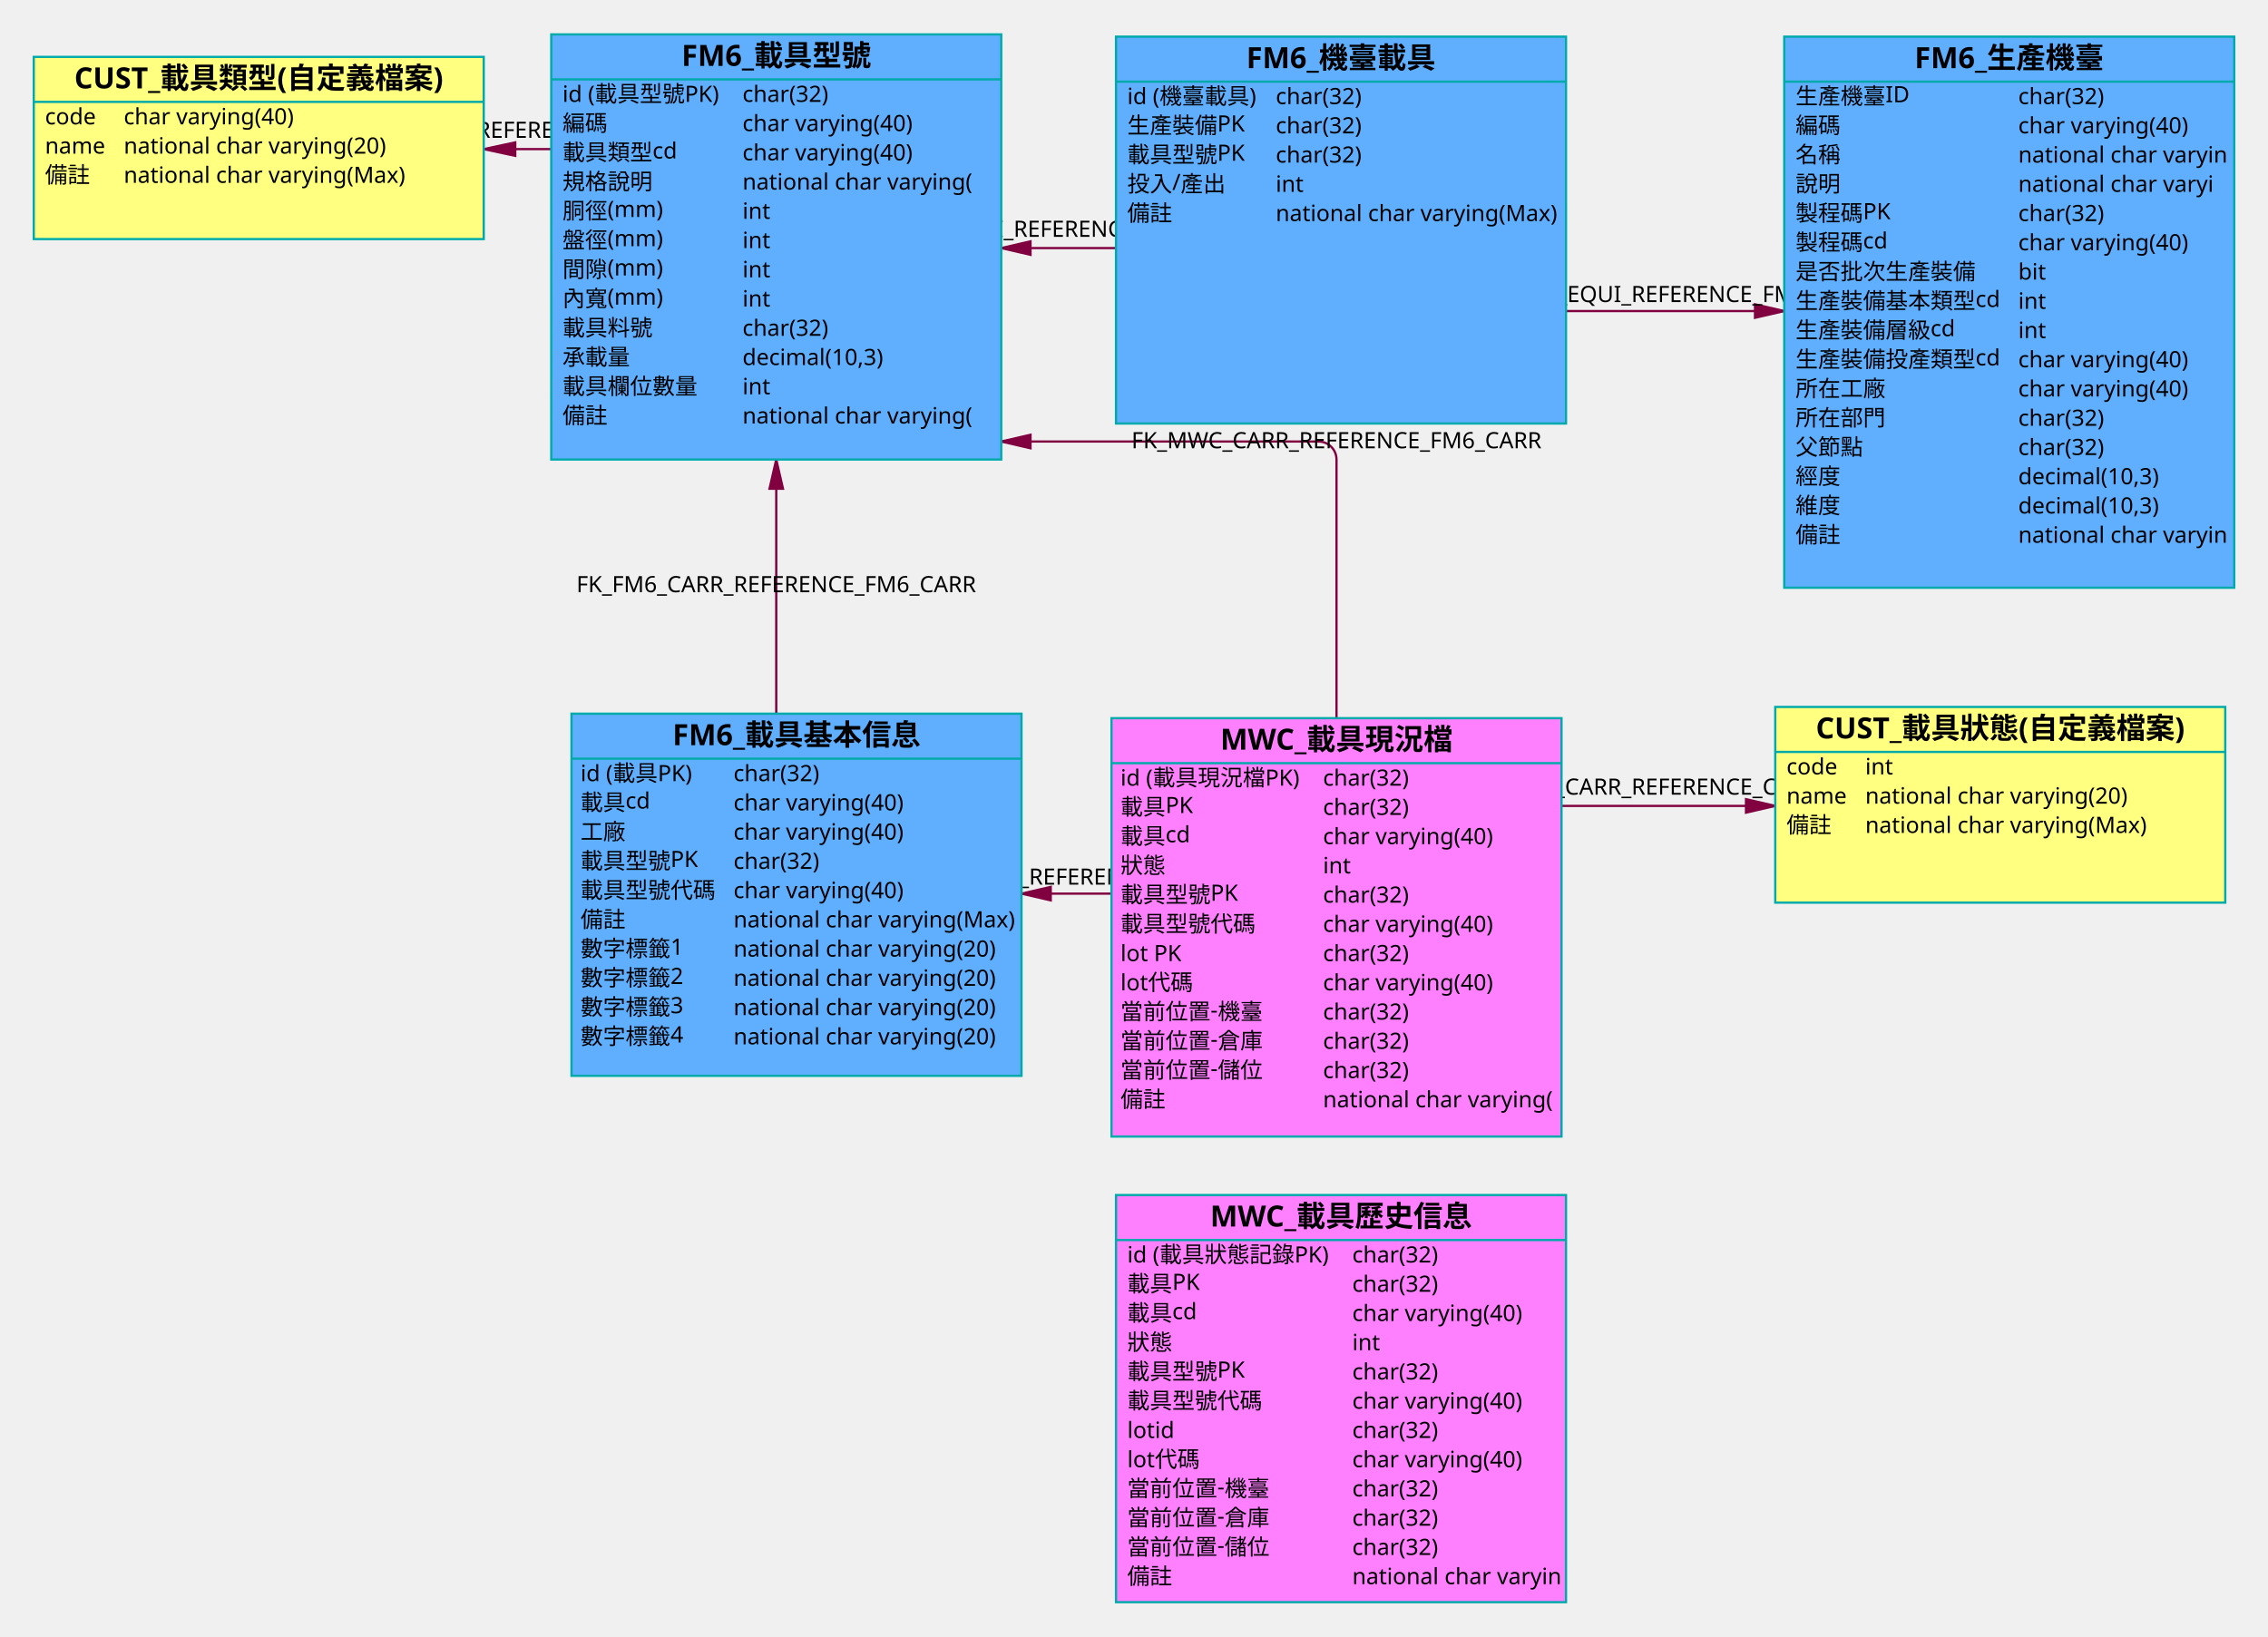
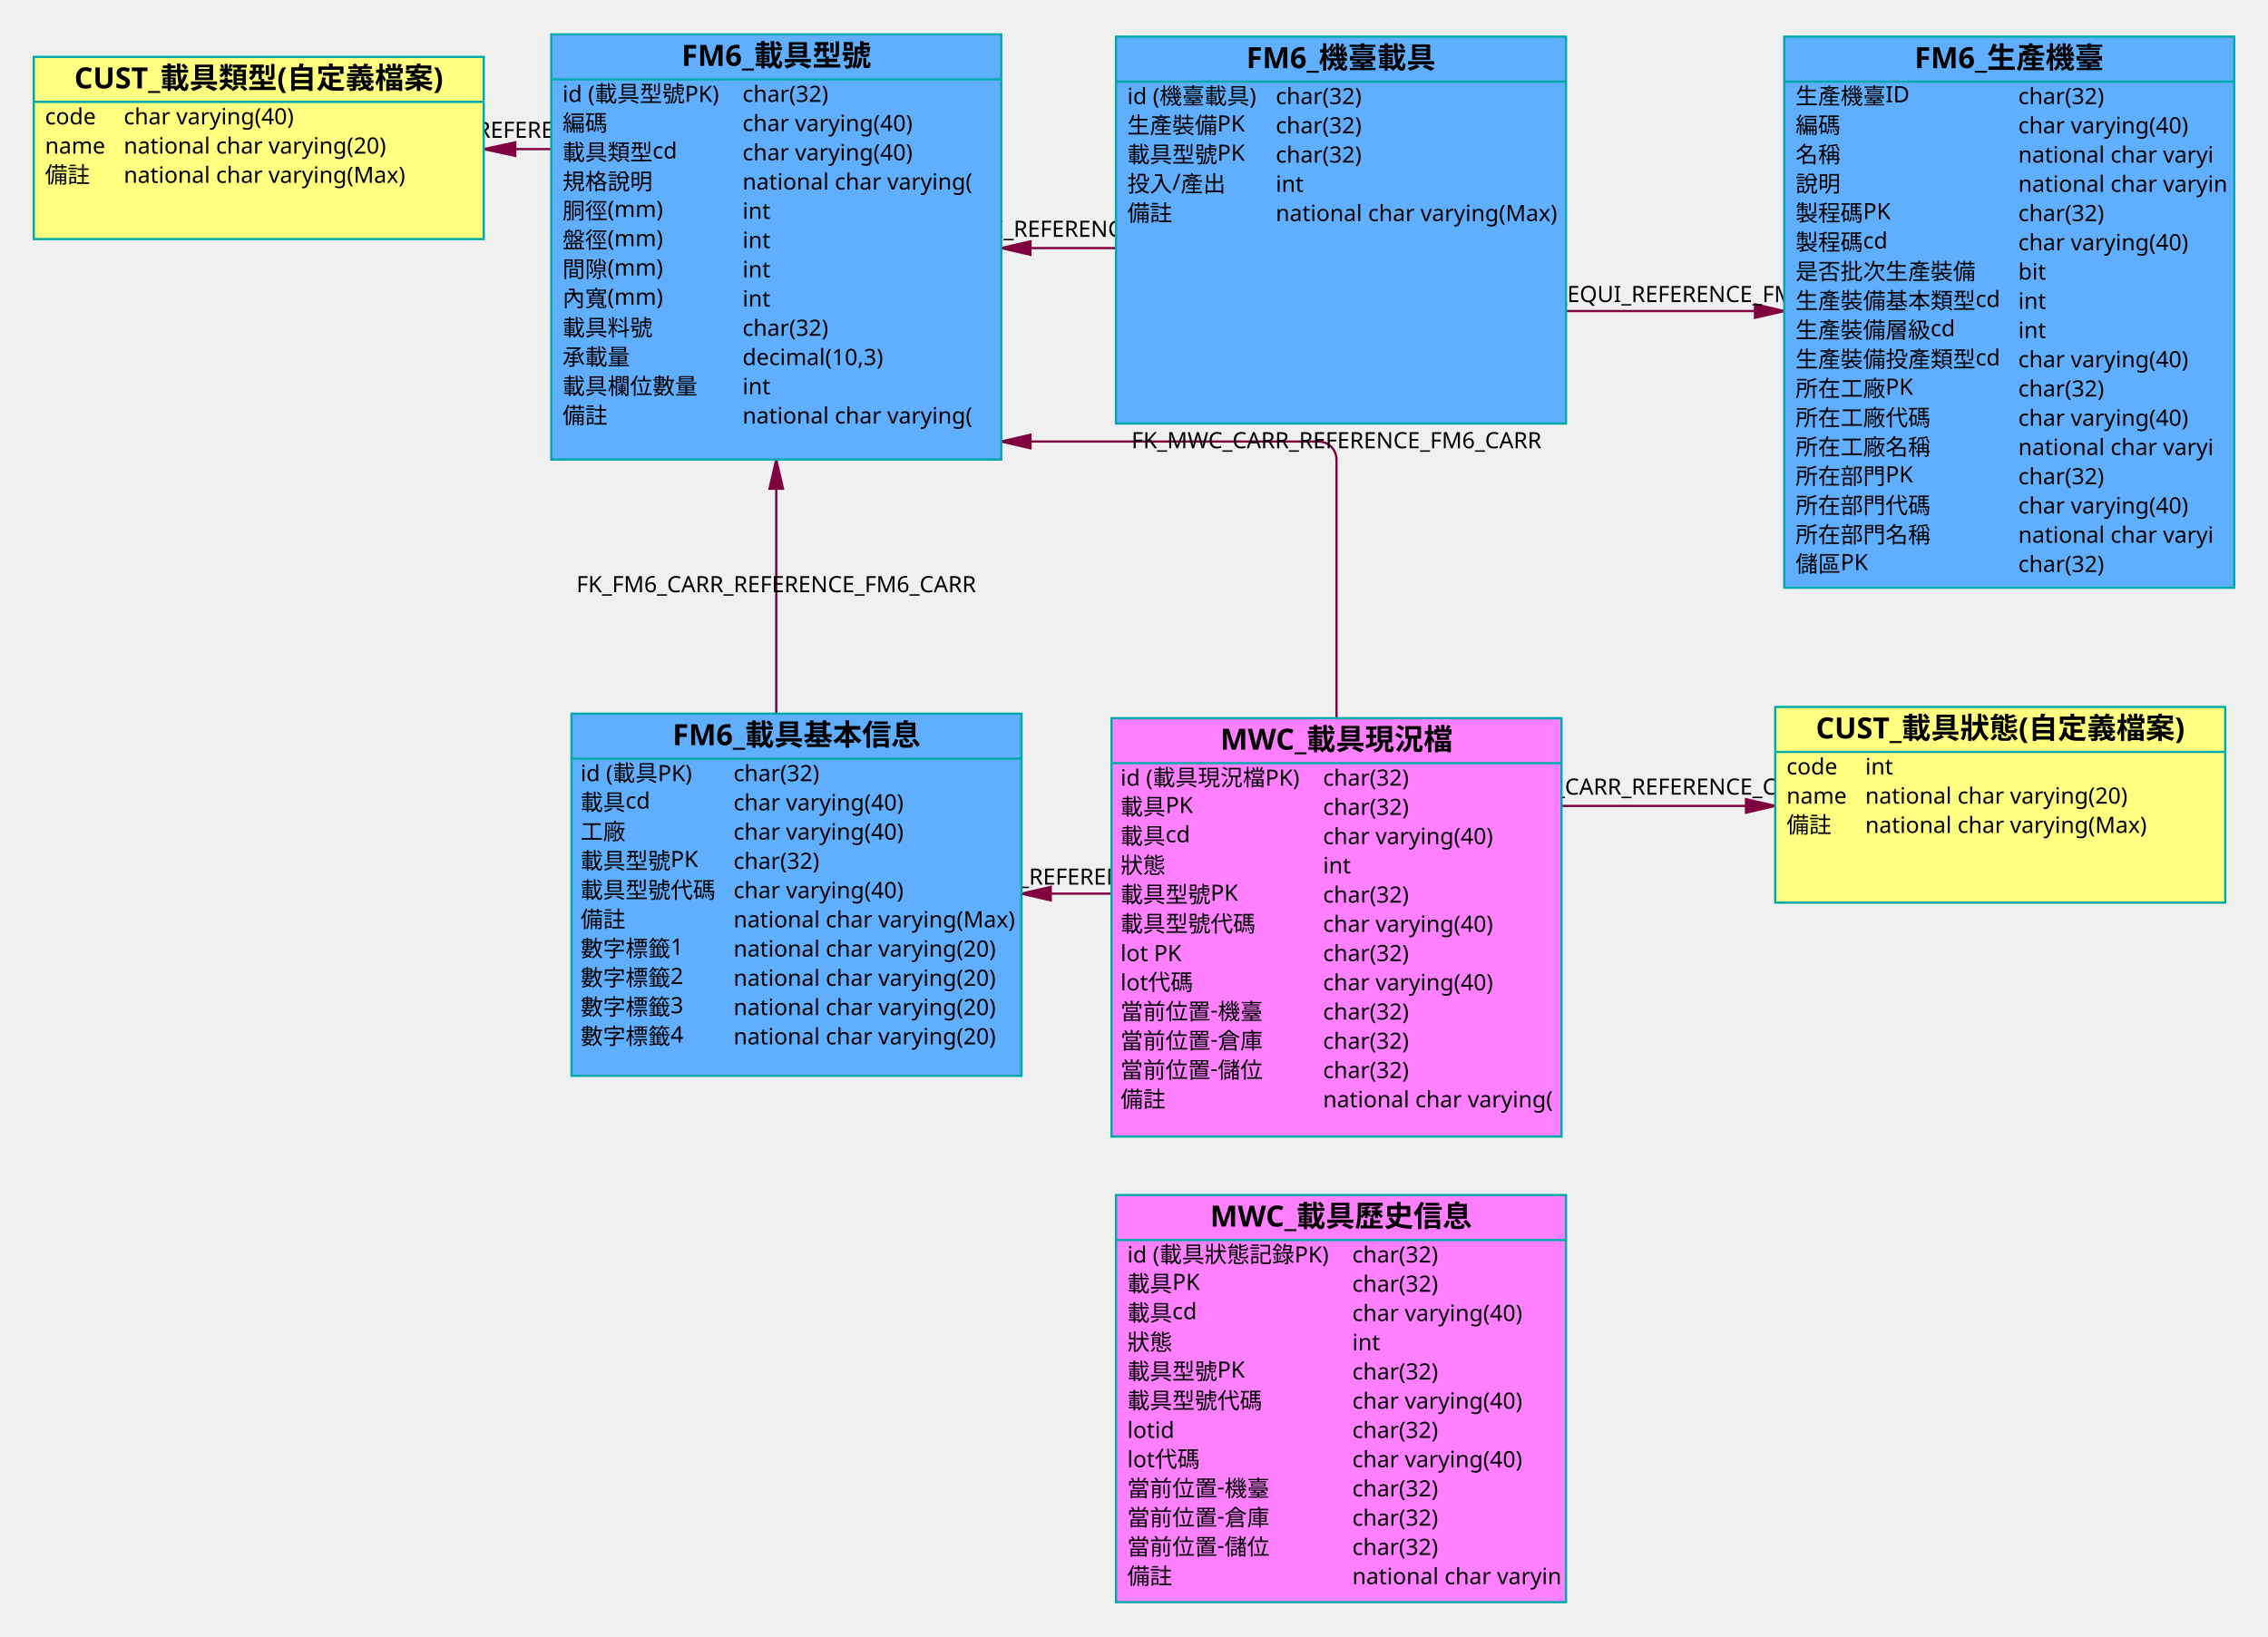
<svg xmlns="http://www.w3.org/2000/svg" xmlns:xlink="http://www.w3.org/1999/xlink" width="266mm" height="192mm" version="1.1" viewBox="0 0 1008 727">
  <a target="_parent" xlink:href="Fact63.htm#53">
    <polyline fill="none" points="245,66 215,66" stroke="#800040" stroke-width="1" />
    <polygon fill="#800040" points="215,66 229,63 229,69" stroke="#800040" stroke-width="1" stroke-linejoin="miter" />
    <text x="230" y="61" fill="#000000" font-size="10" font-family="'Arial Unicode MS','新宋體'" text-anchor="middle">FK_FM6_CARR_REFERENCE_CUST_CAR</text>
  </a>
  <a target="_parent" xlink:href="Fact66.htm#71">
    <polyline fill="none" points="494,397 454,397" stroke="#800040" stroke-width="1" />
    <polygon fill="#800040" points="454,397 467,394 467,400" stroke="#800040" stroke-width="1" stroke-linejoin="miter" />
    <text x="474" y="393" fill="#000000" font-size="10" font-family="'Arial Unicode MS','新宋體'" text-anchor="middle">FK_MWC_CARR_REFERENCE_FM6_CARR</text>
  </a>
  <a target="_parent" xlink:href="Fact78.htm#142">
    <polyline fill="none" points="694,358 789,358" stroke="#800040" stroke-width="1" />
    <polygon fill="#800040" points="789,358 776,361 776,355" stroke="#800040" stroke-width="1" stroke-linejoin="miter" />
    <text x="741" y="353" fill="#000000" font-size="10" font-family="'Arial Unicode MS','新宋體'" text-anchor="middle">FK_MWC_CARR_REFERENCE_CUST_CAR</text>
  </a>
  <a target="_parent" xlink:href="Fact69.htm#89">
    <polyline fill="none" points="496,110 445,110" stroke="#800040" stroke-width="1" />
    <polygon fill="#800040" points="445,110 458,107 458,113" stroke="#800040" stroke-width="1" stroke-linejoin="miter" />
    <text x="470" y="105" fill="#000000" font-size="10" font-family="'Arial Unicode MS','新宋體'" text-anchor="middle">FK_FM6_EQUI_REFERENCE_FM6_CARR</text>
  </a>
  <a target="_parent" xlink:href="Fact70.htm#95">
    <polyline fill="none" points="696,138 793,138" stroke="#800040" stroke-width="1" />
    <polygon fill="#800040" points="793,138 780,141 780,135" stroke="#800040" stroke-width="1" stroke-linejoin="miter" />
    <text x="744" y="134" fill="#000000" font-size="10" font-family="'Arial Unicode MS','新宋體'" text-anchor="middle">FK_FM6_EQUI_REFERENCE_FM6_EQUI</text>
  </a>
  <a target="_parent" xlink:href="Fact65.htm#65">
    <polyline fill="none" points="345,317 345,204" stroke="#800040" stroke-width="1" />
    <polygon fill="#800040" points="345,204 348,217 342,217" stroke="#800040" stroke-width="1" stroke-linejoin="miter" />
    <text x="345" y="263" fill="#000000" font-size="10" font-family="'Arial Unicode MS','新宋體'" text-anchor="middle">FK_FM6_CARR_REFERENCE_FM6_CARR</text>
  </a>
  <a target="_parent" xlink:href="Fact77.htm#136">
    <path d="M594,319 L594,204 A8,8 0 0,0 586,196 L445,196" fill="none" stroke="#800040" stroke-width="1" />
    <polygon fill="#800040" points="445,196 458,193 458,199" stroke="#800040" stroke-width="1" stroke-linejoin="miter" />
    <text x="594" y="199" fill="#000000" font-size="10" font-family="'Arial Unicode MS','新宋體'" text-anchor="middle">FK_MWC_CARR_REFERENCE_FM6_CARR</text>
  </a>
  <a target="_parent" xlink:href="Fact28.htm#398">
    <rect x="15" y="25" fill="#ffffff" width="0" height="0" stroke="none" stroke-width="0" />
    <rect x="15" y="25" fill="#ffff80" width="200" height="81" stroke="#00aaaa" stroke-width="1" />
    <text x="115" y="39" fill="#000000" font-size="13" font-family="'Arial Unicode MS','微軟雅黑'" font-weight="bold" text-anchor="middle">CUST_載具類型(自定義檔案)</text>
    <line x1="15" x2="215" y1="45" y2="45" stroke="#00aaaa" stroke-width="1" />
    <text x="20" y="55" fill="#000000" font-size="10" font-family="'Arial Unicode MS','微軟雅黑'" text-anchor="start">code</text>
    <text x="20" y="68" fill="#000000" font-size="10" font-family="'Arial Unicode MS','微軟雅黑'" text-anchor="start">name</text>
    <text x="20" y="81" fill="#000000" font-size="10" font-family="'Arial Unicode MS','微軟雅黑'" text-anchor="start">備註</text>
    <text x="55" y="55" fill="#000000" font-size="10" font-family="'Arial Unicode MS','微軟雅黑'" text-anchor="start">char varying(40)</text>
    <text x="55" y="68" fill="#000000" font-size="10" font-family="'Arial Unicode MS','微軟雅黑'" text-anchor="start">national char varying(20)</text>
    <text x="55" y="81" fill="#000000" font-size="10" font-family="'Arial Unicode MS','微軟雅黑'" text-anchor="start">national char varying(Max)</text>
  </a>
-   <a target="_parent" xlink:href="Fact42.htm#1297">
+   <a target="_parent" xlink:href="Fact42.htm#1369">
    <rect x="245" y="15" fill="#ffffff" width="0" height="0" stroke="none" stroke-width="0" />
    <rect x="245" y="15" fill="#60afff" width="200" height="189" stroke="#00aaaa" stroke-width="1" />
    <text x="345" y="29" fill="#000000" font-size="13" font-family="'Arial Unicode MS','微軟雅黑'" font-weight="bold" text-anchor="middle">FM6_載具型號</text>
    <line x1="245" x2="445" y1="35" y2="35" stroke="#00aaaa" stroke-width="1" />
    <text x="250" y="45" fill="#000000" font-size="10" font-family="'Arial Unicode MS','微軟雅黑'" text-anchor="start">id (載具型號PK)</text>
    <text x="250" y="58" fill="#000000" font-size="10" font-family="'Arial Unicode MS','微軟雅黑'" text-anchor="start">編碼</text>
    <text x="250" y="71" fill="#000000" font-size="10" font-family="'Arial Unicode MS','微軟雅黑'" text-anchor="start">載具類型cd</text>
    <text x="250" y="84" fill="#000000" font-size="10" font-family="'Arial Unicode MS','微軟雅黑'" text-anchor="start">規格說明</text>
    <text x="250" y="97" fill="#000000" font-size="10" font-family="'Arial Unicode MS','微軟雅黑'" text-anchor="start">胴徑(mm)</text>
    <text x="250" y="110" fill="#000000" font-size="10" font-family="'Arial Unicode MS','微軟雅黑'" text-anchor="start">盤徑(mm)</text>
    <text x="250" y="123" fill="#000000" font-size="10" font-family="'Arial Unicode MS','微軟雅黑'" text-anchor="start">間隙(mm)</text>
    <text x="250" y="136" fill="#000000" font-size="10" font-family="'Arial Unicode MS','微軟雅黑'" text-anchor="start">內寬(mm)</text>
    <text x="250" y="149" fill="#000000" font-size="10" font-family="'Arial Unicode MS','微軟雅黑'" text-anchor="start">載具料號</text>
    <text x="250" y="162" fill="#000000" font-size="10" font-family="'Arial Unicode MS','微軟雅黑'" text-anchor="start">承載量</text>
    <text x="250" y="175" fill="#000000" font-size="10" font-family="'Arial Unicode MS','微軟雅黑'" text-anchor="start">載具欄位數量</text>
    <text x="250" y="188" fill="#000000" font-size="10" font-family="'Arial Unicode MS','微軟雅黑'" text-anchor="start">備註</text>
    <text x="330" y="45" fill="#000000" font-size="10" font-family="'Arial Unicode MS','微軟雅黑'" text-anchor="start">char(32)</text>
    <text x="330" y="58" fill="#000000" font-size="10" font-family="'Arial Unicode MS','微軟雅黑'" text-anchor="start">char varying(40)</text>
    <text x="330" y="71" fill="#000000" font-size="10" font-family="'Arial Unicode MS','微軟雅黑'" text-anchor="start">char varying(40)</text>
    <text x="330" y="84" fill="#000000" font-size="10" font-family="'Arial Unicode MS','微軟雅黑'" text-anchor="start">national char varying(</text>
    <text x="330" y="97" fill="#000000" font-size="10" font-family="'Arial Unicode MS','微軟雅黑'" text-anchor="start">int</text>
    <text x="330" y="110" fill="#000000" font-size="10" font-family="'Arial Unicode MS','微軟雅黑'" text-anchor="start">int</text>
    <text x="330" y="123" fill="#000000" font-size="10" font-family="'Arial Unicode MS','微軟雅黑'" text-anchor="start">int</text>
    <text x="330" y="136" fill="#000000" font-size="10" font-family="'Arial Unicode MS','微軟雅黑'" text-anchor="start">int</text>
    <text x="330" y="149" fill="#000000" font-size="10" font-family="'Arial Unicode MS','微軟雅黑'" text-anchor="start">char(32)</text>
    <text x="330" y="162" fill="#000000" font-size="10" font-family="'Arial Unicode MS','微軟雅黑'" text-anchor="start">decimal(10,3)</text>
    <text x="330" y="175" fill="#000000" font-size="10" font-family="'Arial Unicode MS','微軟雅黑'" text-anchor="start">int</text>
    <text x="330" y="188" fill="#000000" font-size="10" font-family="'Arial Unicode MS','微軟雅黑'" text-anchor="start">national char varying(</text>
  </a>
  <a target="_parent" xlink:href="Fact27.htm#369">
    <rect x="789" y="314" fill="#ffffff" width="0" height="0" stroke="none" stroke-width="0" />
    <rect x="789" y="314" fill="#ffff80" width="200" height="87" stroke="#00aaaa" stroke-width="1" />
    <text x="889" y="328" fill="#000000" font-size="13" font-family="'Arial Unicode MS','微軟雅黑'" font-weight="bold" text-anchor="middle">CUST_載具狀態(自定義檔案)</text>
    <line x1="789" x2="989" y1="334" y2="334" stroke="#00aaaa" stroke-width="1" />
    <text x="794" y="344" fill="#000000" font-size="10" font-family="'Arial Unicode MS','微軟雅黑'" text-anchor="start">code</text>
    <text x="794" y="357" fill="#000000" font-size="10" font-family="'Arial Unicode MS','微軟雅黑'" text-anchor="start">name</text>
    <text x="794" y="370" fill="#000000" font-size="10" font-family="'Arial Unicode MS','微軟雅黑'" text-anchor="start">備註</text>
    <text x="829" y="344" fill="#000000" font-size="10" font-family="'Arial Unicode MS','微軟雅黑'" text-anchor="start">int</text>
    <text x="829" y="357" fill="#000000" font-size="10" font-family="'Arial Unicode MS','微軟雅黑'" text-anchor="start">national char varying(20)</text>
    <text x="829" y="370" fill="#000000" font-size="10" font-family="'Arial Unicode MS','微軟雅黑'" text-anchor="start">national char varying(Max)</text>
  </a>
-   <a target="_parent" xlink:href="Fact43.htm#1389">
+   <a target="_parent" xlink:href="Fact43.htm#1461">
    <rect x="254" y="317" fill="#ffffff" width="0" height="0" stroke="none" stroke-width="0" />
    <rect x="254" y="317" fill="#60afff" width="200" height="161" stroke="#00aaaa" stroke-width="1" />
    <text x="354" y="331" fill="#000000" font-size="13" font-family="'Arial Unicode MS','微軟雅黑'" font-weight="bold" text-anchor="middle">FM6_載具基本信息</text>
    <line x1="254" x2="454" y1="337" y2="337" stroke="#00aaaa" stroke-width="1" />
    <text x="258" y="347" fill="#000000" font-size="10" font-family="'Arial Unicode MS','微軟雅黑'" text-anchor="start">id (載具PK)</text>
    <text x="258" y="360" fill="#000000" font-size="10" font-family="'Arial Unicode MS','微軟雅黑'" text-anchor="start">載具cd</text>
    <text x="258" y="373" fill="#000000" font-size="10" font-family="'Arial Unicode MS','微軟雅黑'" text-anchor="start">工廠</text>
    <text x="258" y="386" fill="#000000" font-size="10" font-family="'Arial Unicode MS','微軟雅黑'" text-anchor="start">載具型號PK</text>
    <text x="258" y="399" fill="#000000" font-size="10" font-family="'Arial Unicode MS','微軟雅黑'" text-anchor="start">載具型號代碼</text>
    <text x="258" y="412" fill="#000000" font-size="10" font-family="'Arial Unicode MS','微軟雅黑'" text-anchor="start">備註</text>
    <text x="258" y="425" fill="#000000" font-size="10" font-family="'Arial Unicode MS','微軟雅黑'" text-anchor="start">數字標籤1</text>
    <text x="258" y="438" fill="#000000" font-size="10" font-family="'Arial Unicode MS','微軟雅黑'" text-anchor="start">數字標籤2</text>
    <text x="258" y="451" fill="#000000" font-size="10" font-family="'Arial Unicode MS','微軟雅黑'" text-anchor="start">數字標籤3</text>
    <text x="258" y="464" fill="#000000" font-size="10" font-family="'Arial Unicode MS','微軟雅黑'" text-anchor="start">數字標籤4</text>
    <text x="326" y="347" fill="#000000" font-size="10" font-family="'Arial Unicode MS','微軟雅黑'" text-anchor="start">char(32)</text>
    <text x="326" y="360" fill="#000000" font-size="10" font-family="'Arial Unicode MS','微軟雅黑'" text-anchor="start">char varying(40)</text>
    <text x="326" y="373" fill="#000000" font-size="10" font-family="'Arial Unicode MS','微軟雅黑'" text-anchor="start">char varying(40)</text>
    <text x="326" y="386" fill="#000000" font-size="10" font-family="'Arial Unicode MS','微軟雅黑'" text-anchor="start">char(32)</text>
    <text x="326" y="399" fill="#000000" font-size="10" font-family="'Arial Unicode MS','微軟雅黑'" text-anchor="start">char varying(40)</text>
    <text x="326" y="412" fill="#000000" font-size="10" font-family="'Arial Unicode MS','微軟雅黑'" text-anchor="start">national char varying(Max)</text>
    <text x="326" y="425" fill="#000000" font-size="10" font-family="'Arial Unicode MS','微軟雅黑'" text-anchor="start">national char varying(20)</text>
    <text x="326" y="438" fill="#000000" font-size="10" font-family="'Arial Unicode MS','微軟雅黑'" text-anchor="start">national char varying(20)</text>
    <text x="326" y="451" fill="#000000" font-size="10" font-family="'Arial Unicode MS','微軟雅黑'" text-anchor="start">national char varying(20)</text>
    <text x="326" y="464" fill="#000000" font-size="10" font-family="'Arial Unicode MS','微軟雅黑'" text-anchor="start">national char varying(20)</text>
  </a>
-   <a target="_parent" xlink:href="Fact54.htm#2310">
+   <a target="_parent" xlink:href="Fact54.htm#2382">
    <rect x="494" y="319" fill="#ffffff" width="0" height="0" stroke="none" stroke-width="0" />
    <rect x="494" y="319" fill="#ff80ff" width="200" height="186" stroke="#00aaaa" stroke-width="1" />
    <text x="594" y="333" fill="#000000" font-size="13" font-family="'Arial Unicode MS','微軟雅黑'" font-weight="bold" text-anchor="middle">MWC_載具現況檔</text>
    <line x1="494" x2="694" y1="339" y2="339" stroke="#00aaaa" stroke-width="1" />
    <text x="498" y="349" fill="#000000" font-size="10" font-family="'Arial Unicode MS','微軟雅黑'" text-anchor="start">id (載具現況檔PK)</text>
    <text x="498" y="362" fill="#000000" font-size="10" font-family="'Arial Unicode MS','微軟雅黑'" text-anchor="start">載具PK</text>
    <text x="498" y="375" fill="#000000" font-size="10" font-family="'Arial Unicode MS','微軟雅黑'" text-anchor="start">載具cd</text>
    <text x="498" y="388" fill="#000000" font-size="10" font-family="'Arial Unicode MS','微軟雅黑'" text-anchor="start">狀態</text>
    <text x="498" y="401" fill="#000000" font-size="10" font-family="'Arial Unicode MS','微軟雅黑'" text-anchor="start">載具型號PK</text>
    <text x="498" y="414" fill="#000000" font-size="10" font-family="'Arial Unicode MS','微軟雅黑'" text-anchor="start">載具型號代碼</text>
    <text x="498" y="427" fill="#000000" font-size="10" font-family="'Arial Unicode MS','微軟雅黑'" text-anchor="start">lot PK</text>
    <text x="498" y="440" fill="#000000" font-size="10" font-family="'Arial Unicode MS','微軟雅黑'" text-anchor="start">lot代碼</text>
    <text x="498" y="453" fill="#000000" font-size="10" font-family="'Arial Unicode MS','微軟雅黑'" text-anchor="start">當前位置-機臺</text>
    <text x="498" y="466" fill="#000000" font-size="10" font-family="'Arial Unicode MS','微軟雅黑'" text-anchor="start">當前位置-倉庫</text>
    <text x="498" y="479" fill="#000000" font-size="10" font-family="'Arial Unicode MS','微軟雅黑'" text-anchor="start">當前位置-儲位</text>
    <text x="498" y="492" fill="#000000" font-size="10" font-family="'Arial Unicode MS','微軟雅黑'" text-anchor="start">備註</text>
    <text x="588" y="349" fill="#000000" font-size="10" font-family="'Arial Unicode MS','微軟雅黑'" text-anchor="start">char(32)</text>
    <text x="588" y="362" fill="#000000" font-size="10" font-family="'Arial Unicode MS','微軟雅黑'" text-anchor="start">char(32)</text>
    <text x="588" y="375" fill="#000000" font-size="10" font-family="'Arial Unicode MS','微軟雅黑'" text-anchor="start">char varying(40)</text>
    <text x="588" y="388" fill="#000000" font-size="10" font-family="'Arial Unicode MS','微軟雅黑'" text-anchor="start">int</text>
    <text x="588" y="401" fill="#000000" font-size="10" font-family="'Arial Unicode MS','微軟雅黑'" text-anchor="start">char(32)</text>
    <text x="588" y="414" fill="#000000" font-size="10" font-family="'Arial Unicode MS','微軟雅黑'" text-anchor="start">char varying(40)</text>
    <text x="588" y="427" fill="#000000" font-size="10" font-family="'Arial Unicode MS','微軟雅黑'" text-anchor="start">char(32)</text>
    <text x="588" y="440" fill="#000000" font-size="10" font-family="'Arial Unicode MS','微軟雅黑'" text-anchor="start">char varying(40)</text>
    <text x="588" y="453" fill="#000000" font-size="10" font-family="'Arial Unicode MS','微軟雅黑'" text-anchor="start">char(32)</text>
    <text x="588" y="466" fill="#000000" font-size="10" font-family="'Arial Unicode MS','微軟雅黑'" text-anchor="start">char(32)</text>
    <text x="588" y="479" fill="#000000" font-size="10" font-family="'Arial Unicode MS','微軟雅黑'" text-anchor="start">char(32)</text>
    <text x="588" y="492" fill="#000000" font-size="10" font-family="'Arial Unicode MS','微軟雅黑'" text-anchor="start">national char varying(</text>
  </a>
-   <a target="_parent" xlink:href="Fact53.htm#2223">
+   <a target="_parent" xlink:href="Fact53.htm#2295">
    <rect x="496" y="531" fill="#ffffff" width="0" height="0" stroke="none" stroke-width="0" />
    <rect x="496" y="531" fill="#ff80ff" width="200" height="181" stroke="#00aaaa" stroke-width="1" />
    <text x="596" y="545" fill="#000000" font-size="13" font-family="'Arial Unicode MS','微軟雅黑'" font-weight="bold" text-anchor="middle">MWC_載具歷史信息</text>
    <line x1="496" x2="696" y1="551" y2="551" stroke="#00aaaa" stroke-width="1" />
    <text x="501" y="561" fill="#000000" font-size="10" font-family="'Arial Unicode MS','微軟雅黑'" text-anchor="start">id (載具狀態記錄PK)</text>
    <text x="501" y="574" fill="#000000" font-size="10" font-family="'Arial Unicode MS','微軟雅黑'" text-anchor="start">載具PK</text>
    <text x="501" y="587" fill="#000000" font-size="10" font-family="'Arial Unicode MS','微軟雅黑'" text-anchor="start">載具cd</text>
    <text x="501" y="600" fill="#000000" font-size="10" font-family="'Arial Unicode MS','微軟雅黑'" text-anchor="start">狀態</text>
    <text x="501" y="613" fill="#000000" font-size="10" font-family="'Arial Unicode MS','微軟雅黑'" text-anchor="start">載具型號PK</text>
    <text x="501" y="626" fill="#000000" font-size="10" font-family="'Arial Unicode MS','微軟雅黑'" text-anchor="start">載具型號代碼</text>
    <text x="501" y="639" fill="#000000" font-size="10" font-family="'Arial Unicode MS','微軟雅黑'" text-anchor="start">lotid</text>
    <text x="501" y="652" fill="#000000" font-size="10" font-family="'Arial Unicode MS','微軟雅黑'" text-anchor="start">lot代碼</text>
    <text x="501" y="665" fill="#000000" font-size="10" font-family="'Arial Unicode MS','微軟雅黑'" text-anchor="start">當前位置-機臺</text>
    <text x="501" y="678" fill="#000000" font-size="10" font-family="'Arial Unicode MS','微軟雅黑'" text-anchor="start">當前位置-倉庫</text>
    <text x="501" y="691" fill="#000000" font-size="10" font-family="'Arial Unicode MS','微軟雅黑'" text-anchor="start">當前位置-儲位</text>
    <text x="501" y="704" fill="#000000" font-size="10" font-family="'Arial Unicode MS','微軟雅黑'" text-anchor="start">備註</text>
    <text x="601" y="561" fill="#000000" font-size="10" font-family="'Arial Unicode MS','微軟雅黑'" text-anchor="start">char(32)</text>
    <text x="601" y="574" fill="#000000" font-size="10" font-family="'Arial Unicode MS','微軟雅黑'" text-anchor="start">char(32)</text>
    <text x="601" y="587" fill="#000000" font-size="10" font-family="'Arial Unicode MS','微軟雅黑'" text-anchor="start">char varying(40)</text>
    <text x="601" y="600" fill="#000000" font-size="10" font-family="'Arial Unicode MS','微軟雅黑'" text-anchor="start">int</text>
    <text x="601" y="613" fill="#000000" font-size="10" font-family="'Arial Unicode MS','微軟雅黑'" text-anchor="start">char(32)</text>
    <text x="601" y="626" fill="#000000" font-size="10" font-family="'Arial Unicode MS','微軟雅黑'" text-anchor="start">char varying(40)</text>
    <text x="601" y="639" fill="#000000" font-size="10" font-family="'Arial Unicode MS','微軟雅黑'" text-anchor="start">char(32)</text>
    <text x="601" y="652" fill="#000000" font-size="10" font-family="'Arial Unicode MS','微軟雅黑'" text-anchor="start">char varying(40)</text>
    <text x="601" y="665" fill="#000000" font-size="10" font-family="'Arial Unicode MS','微軟雅黑'" text-anchor="start">char(32)</text>
    <text x="601" y="678" fill="#000000" font-size="10" font-family="'Arial Unicode MS','微軟雅黑'" text-anchor="start">char(32)</text>
    <text x="601" y="691" fill="#000000" font-size="10" font-family="'Arial Unicode MS','微軟雅黑'" text-anchor="start">char(32)</text>
    <text x="601" y="704" fill="#000000" font-size="10" font-family="'Arial Unicode MS','微軟雅黑'" text-anchor="start">national char varyin</text>
  </a>
  <a target="_parent" xlink:href="Fact39.htm#1094">
    <rect x="793" y="16" fill="#ffffff" width="0" height="0" stroke="none" stroke-width="0" />
    <rect x="793" y="16" fill="#60afff" width="200" height="245" stroke="#00aaaa" stroke-width="1" />
    <text x="893" y="30" fill="#000000" font-size="13" font-family="'Arial Unicode MS','微軟雅黑'" font-weight="bold" text-anchor="middle">FM6_生產機臺</text>
    <line x1="793" x2="993" y1="36" y2="36" stroke="#00aaaa" stroke-width="1" />
    <text x="798" y="46" fill="#000000" font-size="10" font-family="'Arial Unicode MS','微軟雅黑'" text-anchor="start">生產機臺ID</text>
    <text x="798" y="59" fill="#000000" font-size="10" font-family="'Arial Unicode MS','微軟雅黑'" text-anchor="start">編碼</text>
    <text x="798" y="72" fill="#000000" font-size="10" font-family="'Arial Unicode MS','微軟雅黑'" text-anchor="start">名稱</text>
    <text x="798" y="85" fill="#000000" font-size="10" font-family="'Arial Unicode MS','微軟雅黑'" text-anchor="start">說明</text>
    <text x="798" y="98" fill="#000000" font-size="10" font-family="'Arial Unicode MS','微軟雅黑'" text-anchor="start">製程碼PK</text>
    <text x="798" y="111" fill="#000000" font-size="10" font-family="'Arial Unicode MS','微軟雅黑'" text-anchor="start">製程碼cd</text>
    <text x="798" y="124" fill="#000000" font-size="10" font-family="'Arial Unicode MS','微軟雅黑'" text-anchor="start">是否批次生產裝備</text>
    <text x="798" y="137" fill="#000000" font-size="10" font-family="'Arial Unicode MS','微軟雅黑'" text-anchor="start">生產裝備基本類型cd</text>
    <text x="798" y="150" fill="#000000" font-size="10" font-family="'Arial Unicode MS','微軟雅黑'" text-anchor="start">生產裝備層級cd</text>
    <text x="798" y="163" fill="#000000" font-size="10" font-family="'Arial Unicode MS','微軟雅黑'" text-anchor="start">生產裝備投產類型cd</text>
-     <text x="798" y="176" fill="#000000" font-size="10" font-family="'Arial Unicode MS','微軟雅黑'" text-anchor="start">所在工廠</text>
-     <text x="798" y="189" fill="#000000" font-size="10" font-family="'Arial Unicode MS','微軟雅黑'" text-anchor="start">所在部門</text>
-     <text x="798" y="202" fill="#000000" font-size="10" font-family="'Arial Unicode MS','微軟雅黑'" text-anchor="start">父節點</text>
-     <text x="798" y="215" fill="#000000" font-size="10" font-family="'Arial Unicode MS','微軟雅黑'" text-anchor="start">經度</text>
-     <text x="798" y="228" fill="#000000" font-size="10" font-family="'Arial Unicode MS','微軟雅黑'" text-anchor="start">維度</text>
-     <text x="798" y="241" fill="#000000" font-size="10" font-family="'Arial Unicode MS','微軟雅黑'" text-anchor="start">備註</text>
+     <text x="798" y="176" fill="#000000" font-size="10" font-family="'Arial Unicode MS','微軟雅黑'" text-anchor="start">所在工廠PK</text>
+     <text x="798" y="189" fill="#000000" font-size="10" font-family="'Arial Unicode MS','微軟雅黑'" text-anchor="start">所在工廠代碼</text>
+     <text x="798" y="202" fill="#000000" font-size="10" font-family="'Arial Unicode MS','微軟雅黑'" text-anchor="start">所在工廠名稱</text>
+     <text x="798" y="215" fill="#000000" font-size="10" font-family="'Arial Unicode MS','微軟雅黑'" text-anchor="start">所在部門PK</text>
+     <text x="798" y="228" fill="#000000" font-size="10" font-family="'Arial Unicode MS','微軟雅黑'" text-anchor="start">所在部門代碼</text>
+     <text x="798" y="241" fill="#000000" font-size="10" font-family="'Arial Unicode MS','微軟雅黑'" text-anchor="start">所在部門名稱</text>
+     <text x="798" y="254" fill="#000000" font-size="10" font-family="'Arial Unicode MS','微軟雅黑'" text-anchor="start">儲區PK</text>
    <text x="897" y="46" fill="#000000" font-size="10" font-family="'Arial Unicode MS','微軟雅黑'" text-anchor="start">char(32)</text>
    <text x="897" y="59" fill="#000000" font-size="10" font-family="'Arial Unicode MS','微軟雅黑'" text-anchor="start">char varying(40)</text>
-     <text x="897" y="72" fill="#000000" font-size="10" font-family="'Arial Unicode MS','微軟雅黑'" text-anchor="start">national char varyin</text>
-     <text x="897" y="85" fill="#000000" font-size="10" font-family="'Arial Unicode MS','微軟雅黑'" text-anchor="start">national char varyi</text>
+     <text x="897" y="72" fill="#000000" font-size="10" font-family="'Arial Unicode MS','微軟雅黑'" text-anchor="start">national char varyi</text>
+     <text x="897" y="85" fill="#000000" font-size="10" font-family="'Arial Unicode MS','微軟雅黑'" text-anchor="start">national char varyin</text>
    <text x="897" y="98" fill="#000000" font-size="10" font-family="'Arial Unicode MS','微軟雅黑'" text-anchor="start">char(32)</text>
    <text x="897" y="111" fill="#000000" font-size="10" font-family="'Arial Unicode MS','微軟雅黑'" text-anchor="start">char varying(40)</text>
    <text x="897" y="124" fill="#000000" font-size="10" font-family="'Arial Unicode MS','微軟雅黑'" text-anchor="start">bit</text>
    <text x="897" y="137" fill="#000000" font-size="10" font-family="'Arial Unicode MS','微軟雅黑'" text-anchor="start">int</text>
    <text x="897" y="150" fill="#000000" font-size="10" font-family="'Arial Unicode MS','微軟雅黑'" text-anchor="start">int</text>
    <text x="897" y="163" fill="#000000" font-size="10" font-family="'Arial Unicode MS','微軟雅黑'" text-anchor="start">char varying(40)</text>
-     <text x="897" y="176" fill="#000000" font-size="10" font-family="'Arial Unicode MS','微軟雅黑'" text-anchor="start">char varying(40)</text>
-     <text x="897" y="189" fill="#000000" font-size="10" font-family="'Arial Unicode MS','微軟雅黑'" text-anchor="start">char(32)</text>
-     <text x="897" y="202" fill="#000000" font-size="10" font-family="'Arial Unicode MS','微軟雅黑'" text-anchor="start">char(32)</text>
-     <text x="897" y="215" fill="#000000" font-size="10" font-family="'Arial Unicode MS','微軟雅黑'" text-anchor="start">decimal(10,3)</text>
-     <text x="897" y="228" fill="#000000" font-size="10" font-family="'Arial Unicode MS','微軟雅黑'" text-anchor="start">decimal(10,3)</text>
-     <text x="897" y="241" fill="#000000" font-size="10" font-family="'Arial Unicode MS','微軟雅黑'" text-anchor="start">national char varyin</text>
+     <text x="897" y="176" fill="#000000" font-size="10" font-family="'Arial Unicode MS','微軟雅黑'" text-anchor="start">char(32)</text>
+     <text x="897" y="189" fill="#000000" font-size="10" font-family="'Arial Unicode MS','微軟雅黑'" text-anchor="start">char varying(40)</text>
+     <text x="897" y="202" fill="#000000" font-size="10" font-family="'Arial Unicode MS','微軟雅黑'" text-anchor="start">national char varyi</text>
+     <text x="897" y="215" fill="#000000" font-size="10" font-family="'Arial Unicode MS','微軟雅黑'" text-anchor="start">char(32)</text>
+     <text x="897" y="228" fill="#000000" font-size="10" font-family="'Arial Unicode MS','微軟雅黑'" text-anchor="start">char varying(40)</text>
+     <text x="897" y="241" fill="#000000" font-size="10" font-family="'Arial Unicode MS','微軟雅黑'" text-anchor="start">national char varyi</text>
+     <text x="897" y="254" fill="#000000" font-size="10" font-family="'Arial Unicode MS','微軟雅黑'" text-anchor="start">char(32)</text>
  </a>
  <a target="_parent" xlink:href="Fact38.htm#1045">
    <rect x="496" y="16" fill="#ffffff" width="0" height="0" stroke="none" stroke-width="0" />
    <rect x="496" y="16" fill="#60afff" width="200" height="172" stroke="#00aaaa" stroke-width="1" />
    <text x="596" y="30" fill="#000000" font-size="13" font-family="'Arial Unicode MS','微軟雅黑'" font-weight="bold" text-anchor="middle">FM6_機臺載具</text>
    <line x1="496" x2="696" y1="36" y2="36" stroke="#00aaaa" stroke-width="1" />
    <text x="501" y="46" fill="#000000" font-size="10" font-family="'Arial Unicode MS','微軟雅黑'" text-anchor="start">id (機臺載具)</text>
    <text x="501" y="59" fill="#000000" font-size="10" font-family="'Arial Unicode MS','微軟雅黑'" text-anchor="start">生產裝備PK</text>
    <text x="501" y="72" fill="#000000" font-size="10" font-family="'Arial Unicode MS','微軟雅黑'" text-anchor="start">載具型號PK</text>
    <text x="501" y="85" fill="#000000" font-size="10" font-family="'Arial Unicode MS','微軟雅黑'" text-anchor="start">投入/產出</text>
    <text x="501" y="98" fill="#000000" font-size="10" font-family="'Arial Unicode MS','微軟雅黑'" text-anchor="start">備註</text>
    <text x="567" y="46" fill="#000000" font-size="10" font-family="'Arial Unicode MS','微軟雅黑'" text-anchor="start">char(32)</text>
    <text x="567" y="59" fill="#000000" font-size="10" font-family="'Arial Unicode MS','微軟雅黑'" text-anchor="start">char(32)</text>
    <text x="567" y="72" fill="#000000" font-size="10" font-family="'Arial Unicode MS','微軟雅黑'" text-anchor="start">char(32)</text>
    <text x="567" y="85" fill="#000000" font-size="10" font-family="'Arial Unicode MS','微軟雅黑'" text-anchor="start">int</text>
    <text x="567" y="98" fill="#000000" font-size="10" font-family="'Arial Unicode MS','微軟雅黑'" text-anchor="start">national char varying(Max)</text>
  </a>
</svg>
